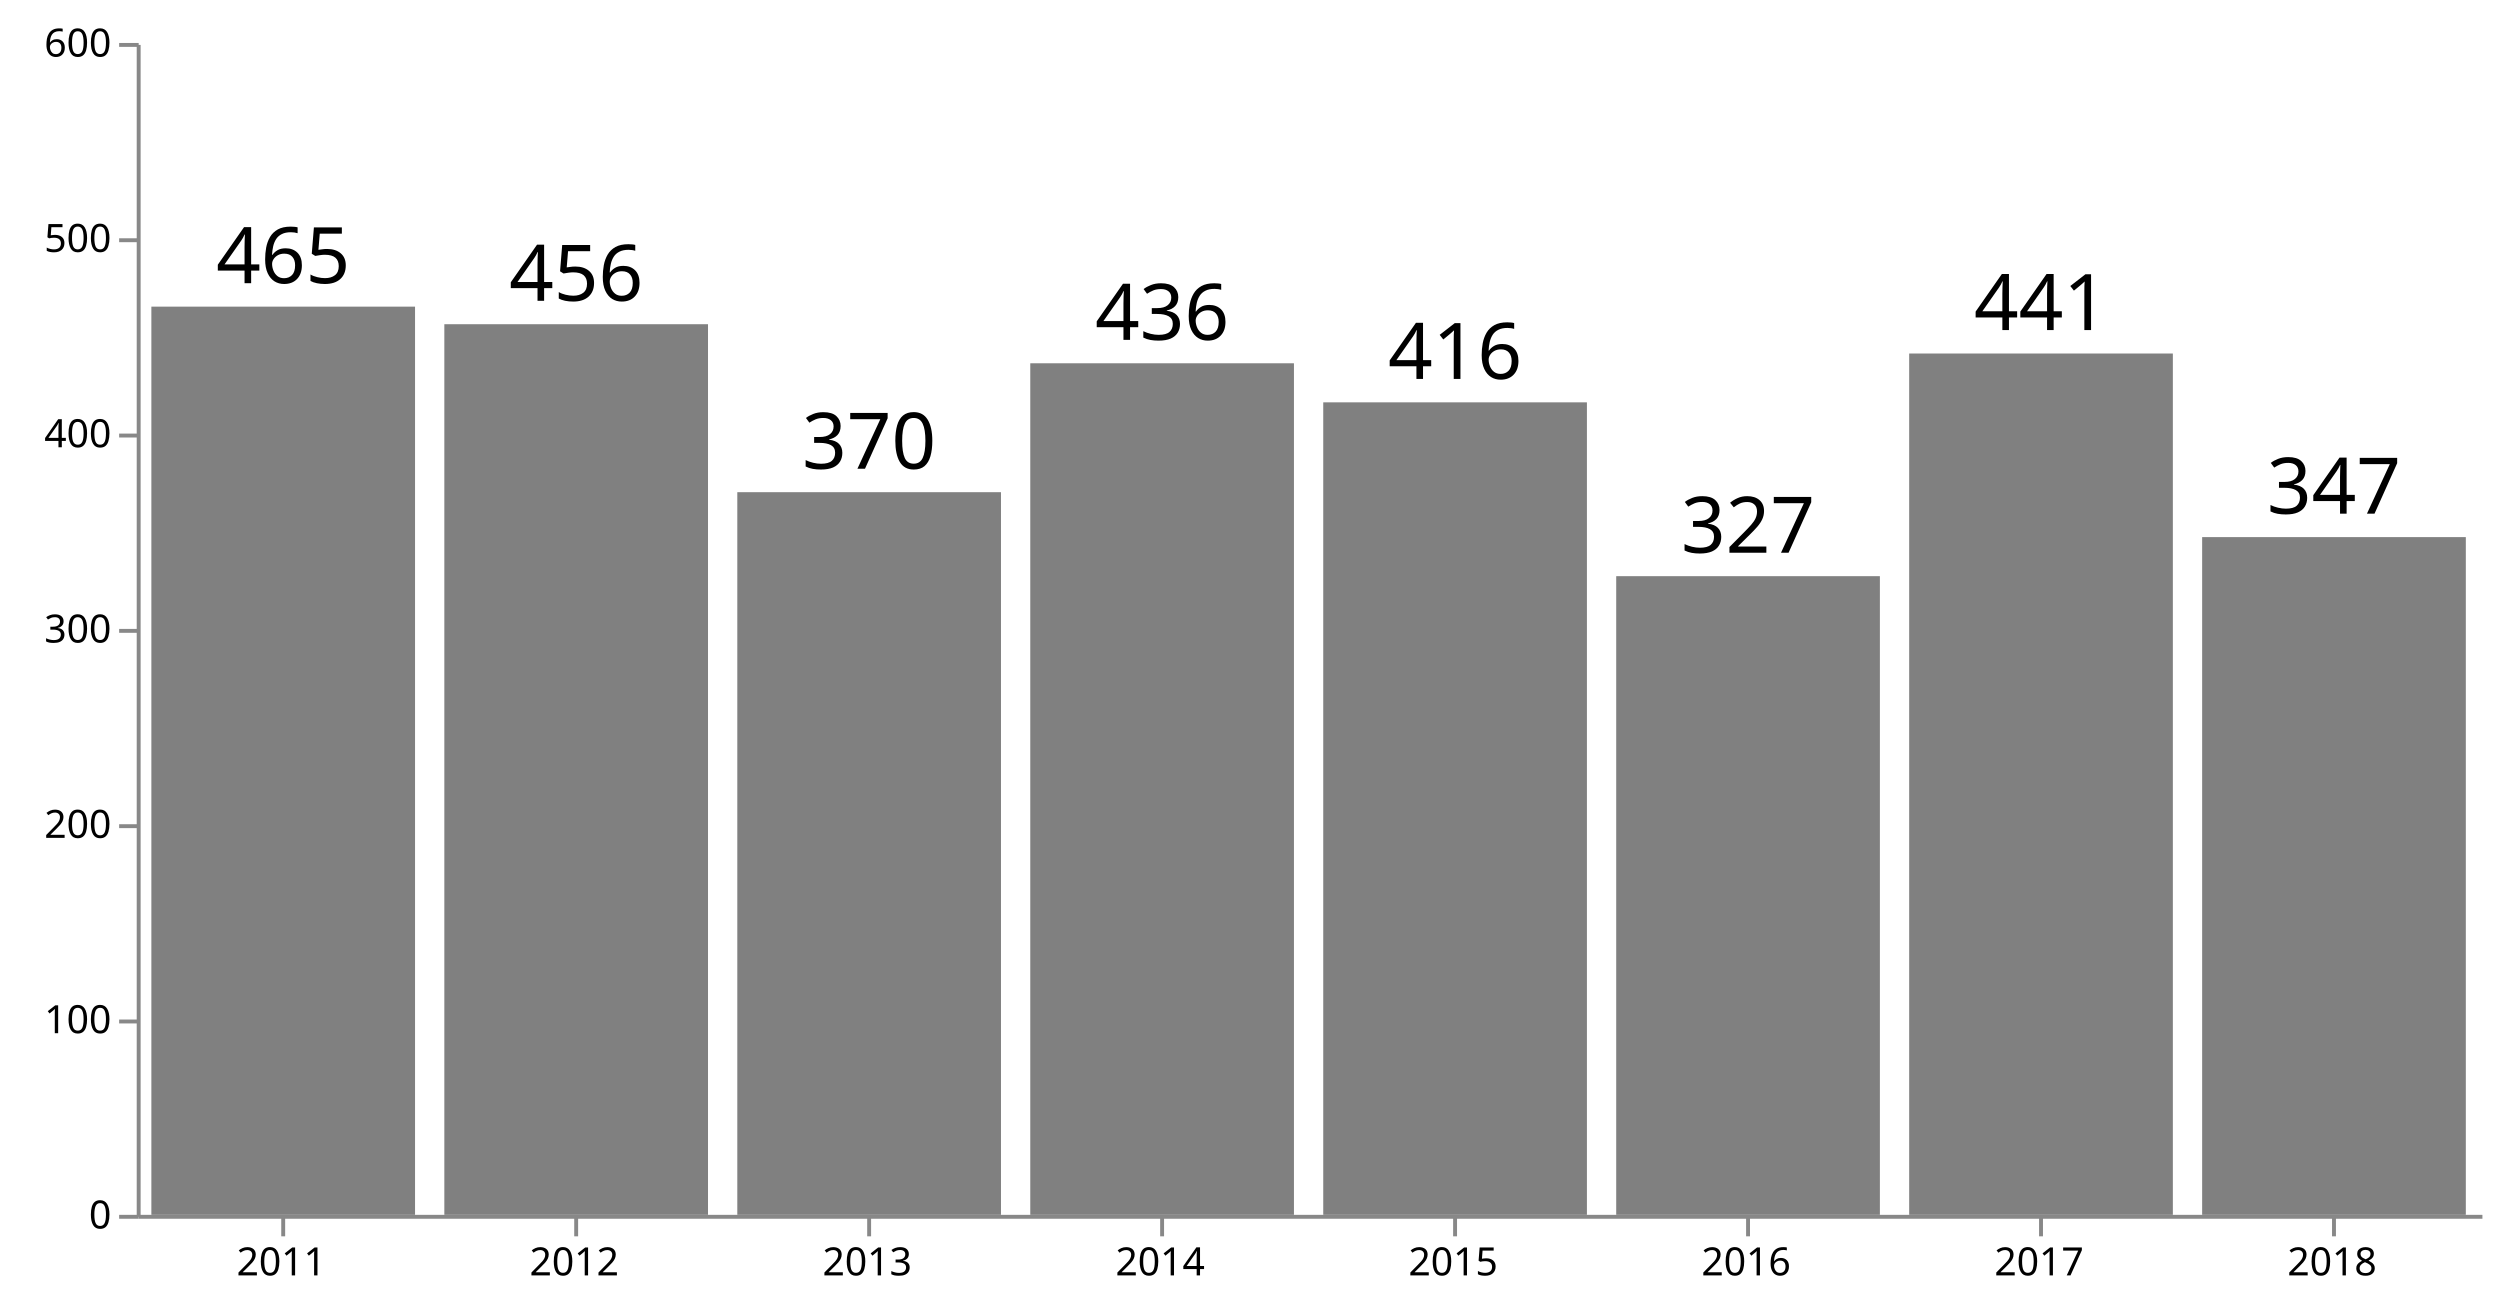
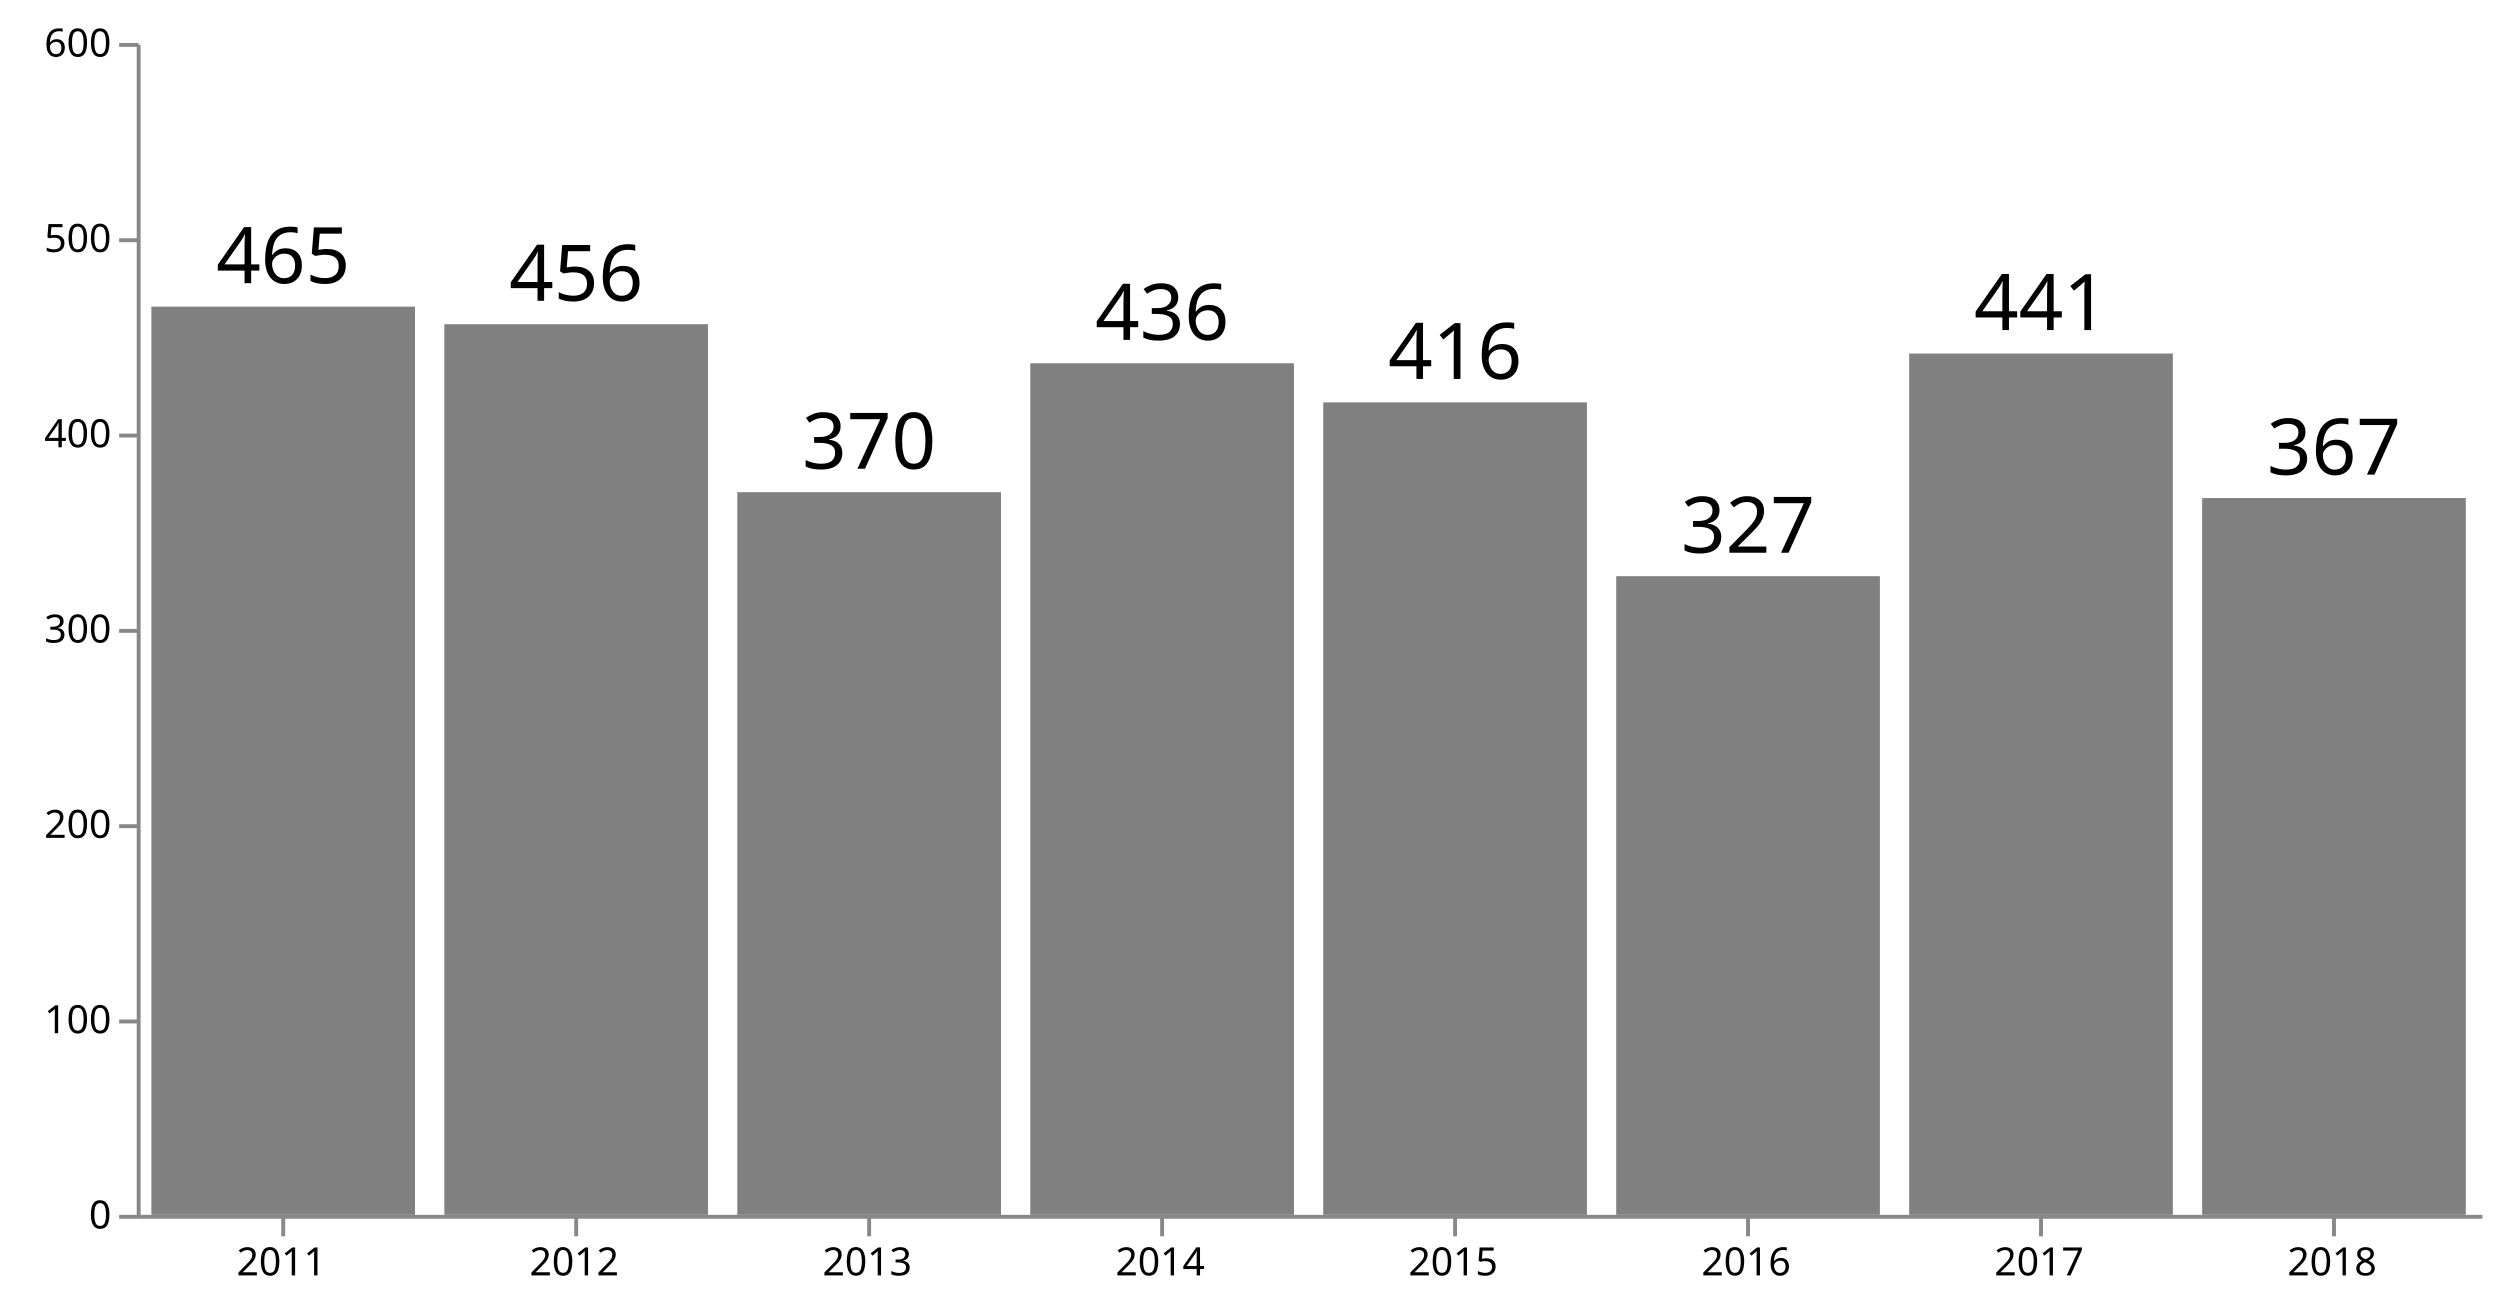
<svg xmlns="http://www.w3.org/2000/svg" class="marks" width="640" height="334" viewBox="0 0 640 334" version="1.1">
  <g transform="translate(35,11)">
    <g class="mark-group role-frame root">
      <g transform="translate(0,0)">
        <path class="background" d="M0.5,0.5h600v300h-600Z" style="fill: none; stroke: #ddd; stroke-opacity: 0;" />
        <g>
          <g class="mark-rect role-mark layer_0_marks">
-             <path d="M528.75,126.5h67.5v173.5h-67.5Z" style="fill: gray;" />
+             <path d="M528.75,116.5h67.5v183.5h-67.5Z" style="fill: gray;" />
            <path d="M453.75,79.5h67.5v220.5h-67.5Z" style="fill: gray;" />
            <path d="M378.75,136.5h67.5v163.5h-67.5Z" style="fill: gray;" />
            <path d="M303.75,92h67.5v208h-67.5Z" style="fill: gray;" />
            <path d="M228.75,82h67.5v218h-67.5Z" style="fill: gray;" />
            <path d="M153.75,115h67.5v185h-67.5Z" style="fill: gray;" />
            <path d="M78.75,72h67.5v228h-67.5Z" style="fill: gray;" />
            <path d="M3.75,67.5h67.5v232.5h-67.5Z" style="fill: gray;" />
          </g>
          <g class="mark-text role-mark layer_1_marks">
-             <text text-anchor="middle" transform="translate(562.5,120.5)" style="font: 20px sans-serif; fill: black;">347</text>
+             <text text-anchor="middle" transform="translate(562.5,110.5)" style="font: 20px sans-serif; fill: black;">367</text>
            <text text-anchor="middle" transform="translate(487.5,73.5)" style="font: 20px sans-serif; fill: black;">441</text>
            <text text-anchor="middle" transform="translate(412.5,130.5)" style="font: 20px sans-serif; fill: black;">327</text>
            <text text-anchor="middle" transform="translate(337.5,86)" style="font: 20px sans-serif; fill: black;">416</text>
            <text text-anchor="middle" transform="translate(262.5,76)" style="font: 20px sans-serif; fill: black;">436</text>
            <text text-anchor="middle" transform="translate(187.5,109)" style="font: 20px sans-serif; fill: black;">370</text>
            <text text-anchor="middle" transform="translate(112.5,66)" style="font: 20px sans-serif; fill: black;">456</text>
            <text text-anchor="middle" transform="translate(37.5,61.5)" style="font: 20px sans-serif; fill: black;">465</text>
          </g>
          <g class="mark-group role-axis">
            <g transform="translate(0.5,300.5)">
              <path class="background" d="M0,0h0v0h0Z" style="pointer-events: none; fill: none;" />
              <g>
                <g class="mark-rule role-axis-tick" style="pointer-events: none;">
                  <line transform="translate(37,0)" x2="0" y2="5" style="fill: none; stroke: #888; stroke-width: 1; opacity: 1;" />
                  <line transform="translate(112,0)" x2="0" y2="5" style="fill: none; stroke: #888; stroke-width: 1; opacity: 1;" />
                  <line transform="translate(187,0)" x2="0" y2="5" style="fill: none; stroke: #888; stroke-width: 1; opacity: 1;" />
                  <line transform="translate(262,0)" x2="0" y2="5" style="fill: none; stroke: #888; stroke-width: 1; opacity: 1;" />
                  <line transform="translate(337,0)" x2="0" y2="5" style="fill: none; stroke: #888; stroke-width: 1; opacity: 1;" />
                  <line transform="translate(412,0)" x2="0" y2="5" style="fill: none; stroke: #888; stroke-width: 1; opacity: 1;" />
                  <line transform="translate(487,0)" x2="0" y2="5" style="fill: none; stroke: #888; stroke-width: 1; opacity: 1;" />
                  <line transform="translate(562,0)" x2="0" y2="5" style="fill: none; stroke: #888; stroke-width: 1; opacity: 1;" />
                </g>
                <g class="mark-text role-axis-label" style="pointer-events: none;">
                  <text text-anchor="middle" transform="translate(36.5,15)" style="font: 10px sans-serif; fill: #000; opacity: 1;">2011</text>
                  <text text-anchor="middle" transform="translate(111.5,15)" style="font: 10px sans-serif; fill: #000; opacity: 1;">2012</text>
                  <text text-anchor="middle" transform="translate(186.5,15)" style="font: 10px sans-serif; fill: #000; opacity: 1;">2013</text>
                  <text text-anchor="middle" transform="translate(261.5,15)" style="font: 10px sans-serif; fill: #000; opacity: 1;">2014</text>
                  <text text-anchor="middle" transform="translate(336.5,15)" style="font: 10px sans-serif; fill: #000; opacity: 1;">2015</text>
                  <text text-anchor="middle" transform="translate(411.5,15)" style="font: 10px sans-serif; fill: #000; opacity: 1;">2016</text>
                  <text text-anchor="middle" transform="translate(486.5,15)" style="font: 10px sans-serif; fill: #000; opacity: 1;">2017</text>
                  <text text-anchor="middle" transform="translate(561.5,15)" style="font: 10px sans-serif; fill: #000; opacity: 1;">2018</text>
                </g>
                <g class="mark-rule role-axis-domain" style="pointer-events: none;">
                  <line transform="translate(0,0)" x2="600" y2="0" style="fill: none; stroke: #888; stroke-width: 1; opacity: 1;" />
                </g>
              </g>
            </g>
          </g>
          <g class="mark-group role-axis">
            <g transform="translate(0.5,0.5)">
              <path class="background" d="M0,0h0v0h0Z" style="pointer-events: none; fill: none;" />
              <g>
                <g class="mark-rule role-axis-tick" style="pointer-events: none;">
                  <line transform="translate(0,300)" x2="-5" y2="0" style="fill: none; stroke: #888; stroke-width: 1; opacity: 1;" />
                  <line transform="translate(0,250)" x2="-5" y2="0" style="fill: none; stroke: #888; stroke-width: 1; opacity: 1;" />
                  <line transform="translate(0,200)" x2="-5" y2="0" style="fill: none; stroke: #888; stroke-width: 1; opacity: 1;" />
                  <line transform="translate(0,150)" x2="-5" y2="0" style="fill: none; stroke: #888; stroke-width: 1; opacity: 1;" />
                  <line transform="translate(0,100)" x2="-5" y2="0" style="fill: none; stroke: #888; stroke-width: 1; opacity: 1;" />
                  <line transform="translate(0,50)" x2="-5" y2="0" style="fill: none; stroke: #888; stroke-width: 1; opacity: 1;" />
                  <line transform="translate(0,0)" x2="-5" y2="0" style="fill: none; stroke: #888; stroke-width: 1; opacity: 1;" />
                </g>
                <g class="mark-text role-axis-label" style="pointer-events: none;">
                  <text text-anchor="end" transform="translate(-7,303)" style="font: 10px sans-serif; fill: #000; opacity: 1;">0</text>
                  <text text-anchor="end" transform="translate(-7,253)" style="font: 10px sans-serif; fill: #000; opacity: 1;">100</text>
                  <text text-anchor="end" transform="translate(-7,203)" style="font: 10px sans-serif; fill: #000; opacity: 1;">200</text>
                  <text text-anchor="end" transform="translate(-7,153)" style="font: 10px sans-serif; fill: #000; opacity: 1;">300</text>
                  <text text-anchor="end" transform="translate(-7,103)" style="font: 10px sans-serif; fill: #000; opacity: 1;">400</text>
                  <text text-anchor="end" transform="translate(-7,53)" style="font: 10px sans-serif; fill: #000; opacity: 1;">500</text>
                  <text text-anchor="end" transform="translate(-7,3)" style="font: 10px sans-serif; fill: #000; opacity: 1;">600</text>
                </g>
                <g class="mark-rule role-axis-domain" style="pointer-events: none;">
                  <line transform="translate(0,300)" x2="0" y2="-300" style="fill: none; stroke: #888; stroke-width: 1; opacity: 1;" />
                </g>
              </g>
            </g>
          </g>
        </g>
      </g>
    </g>
  </g>
</svg>
